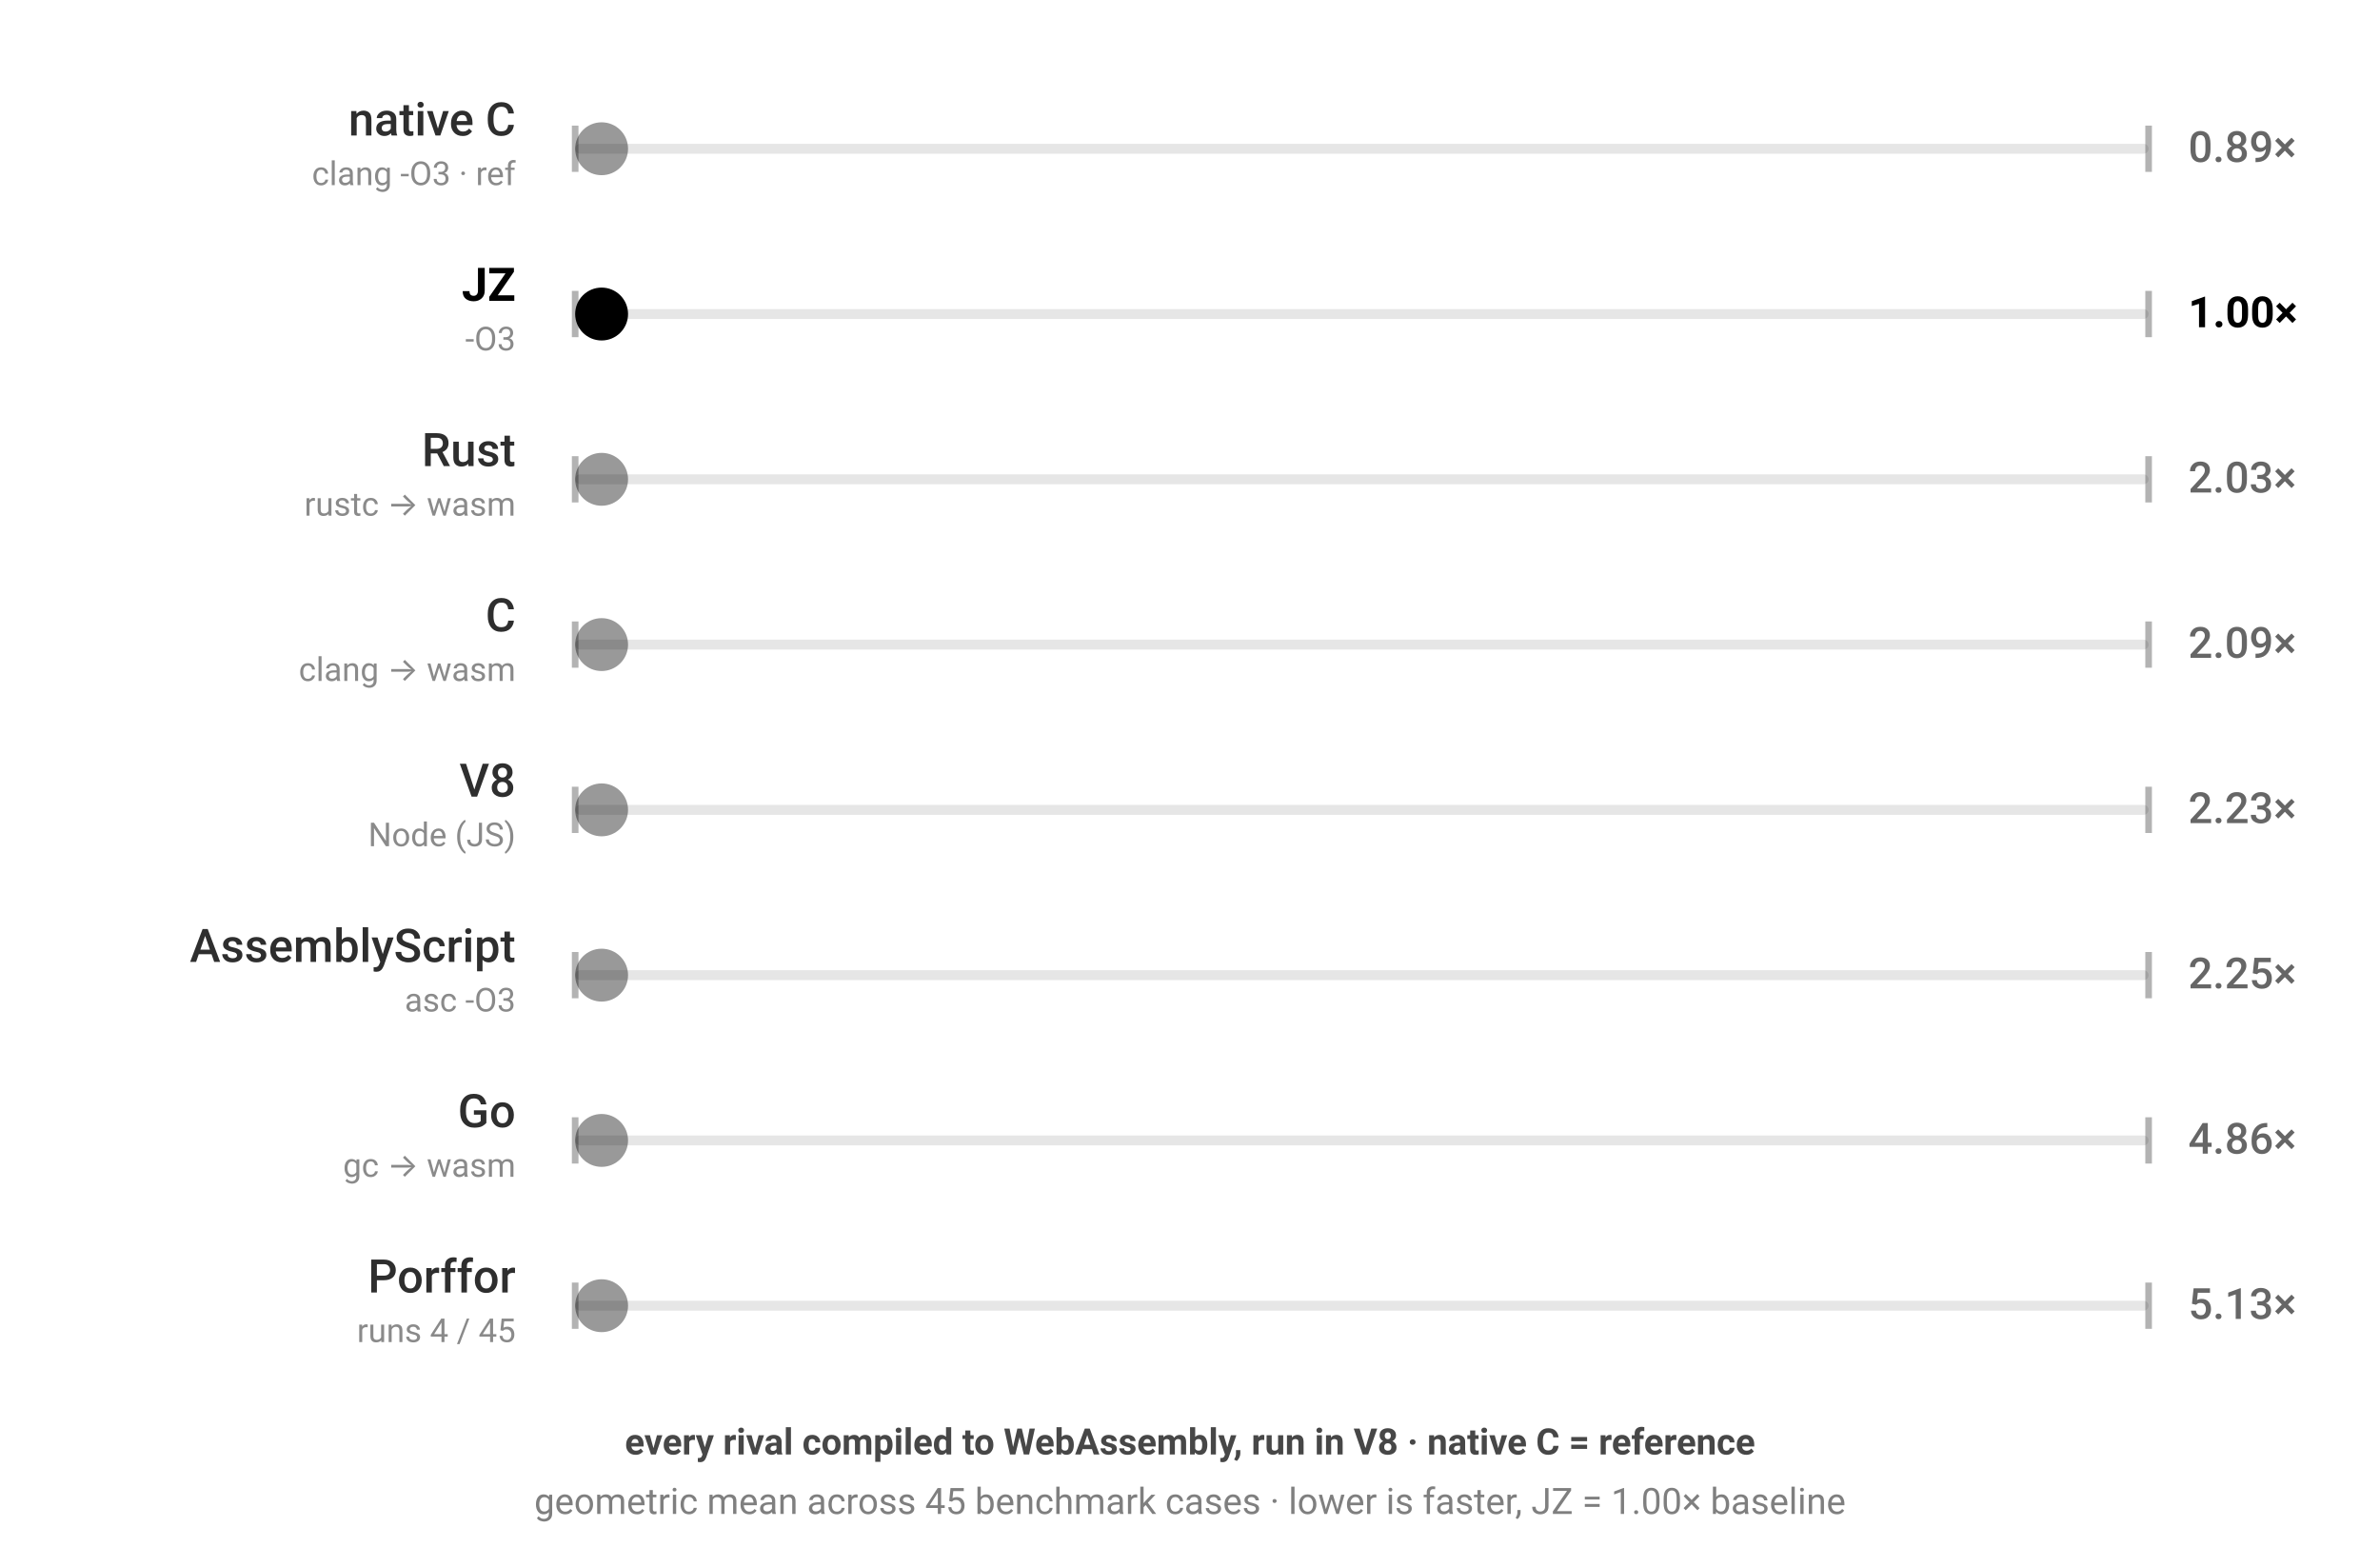
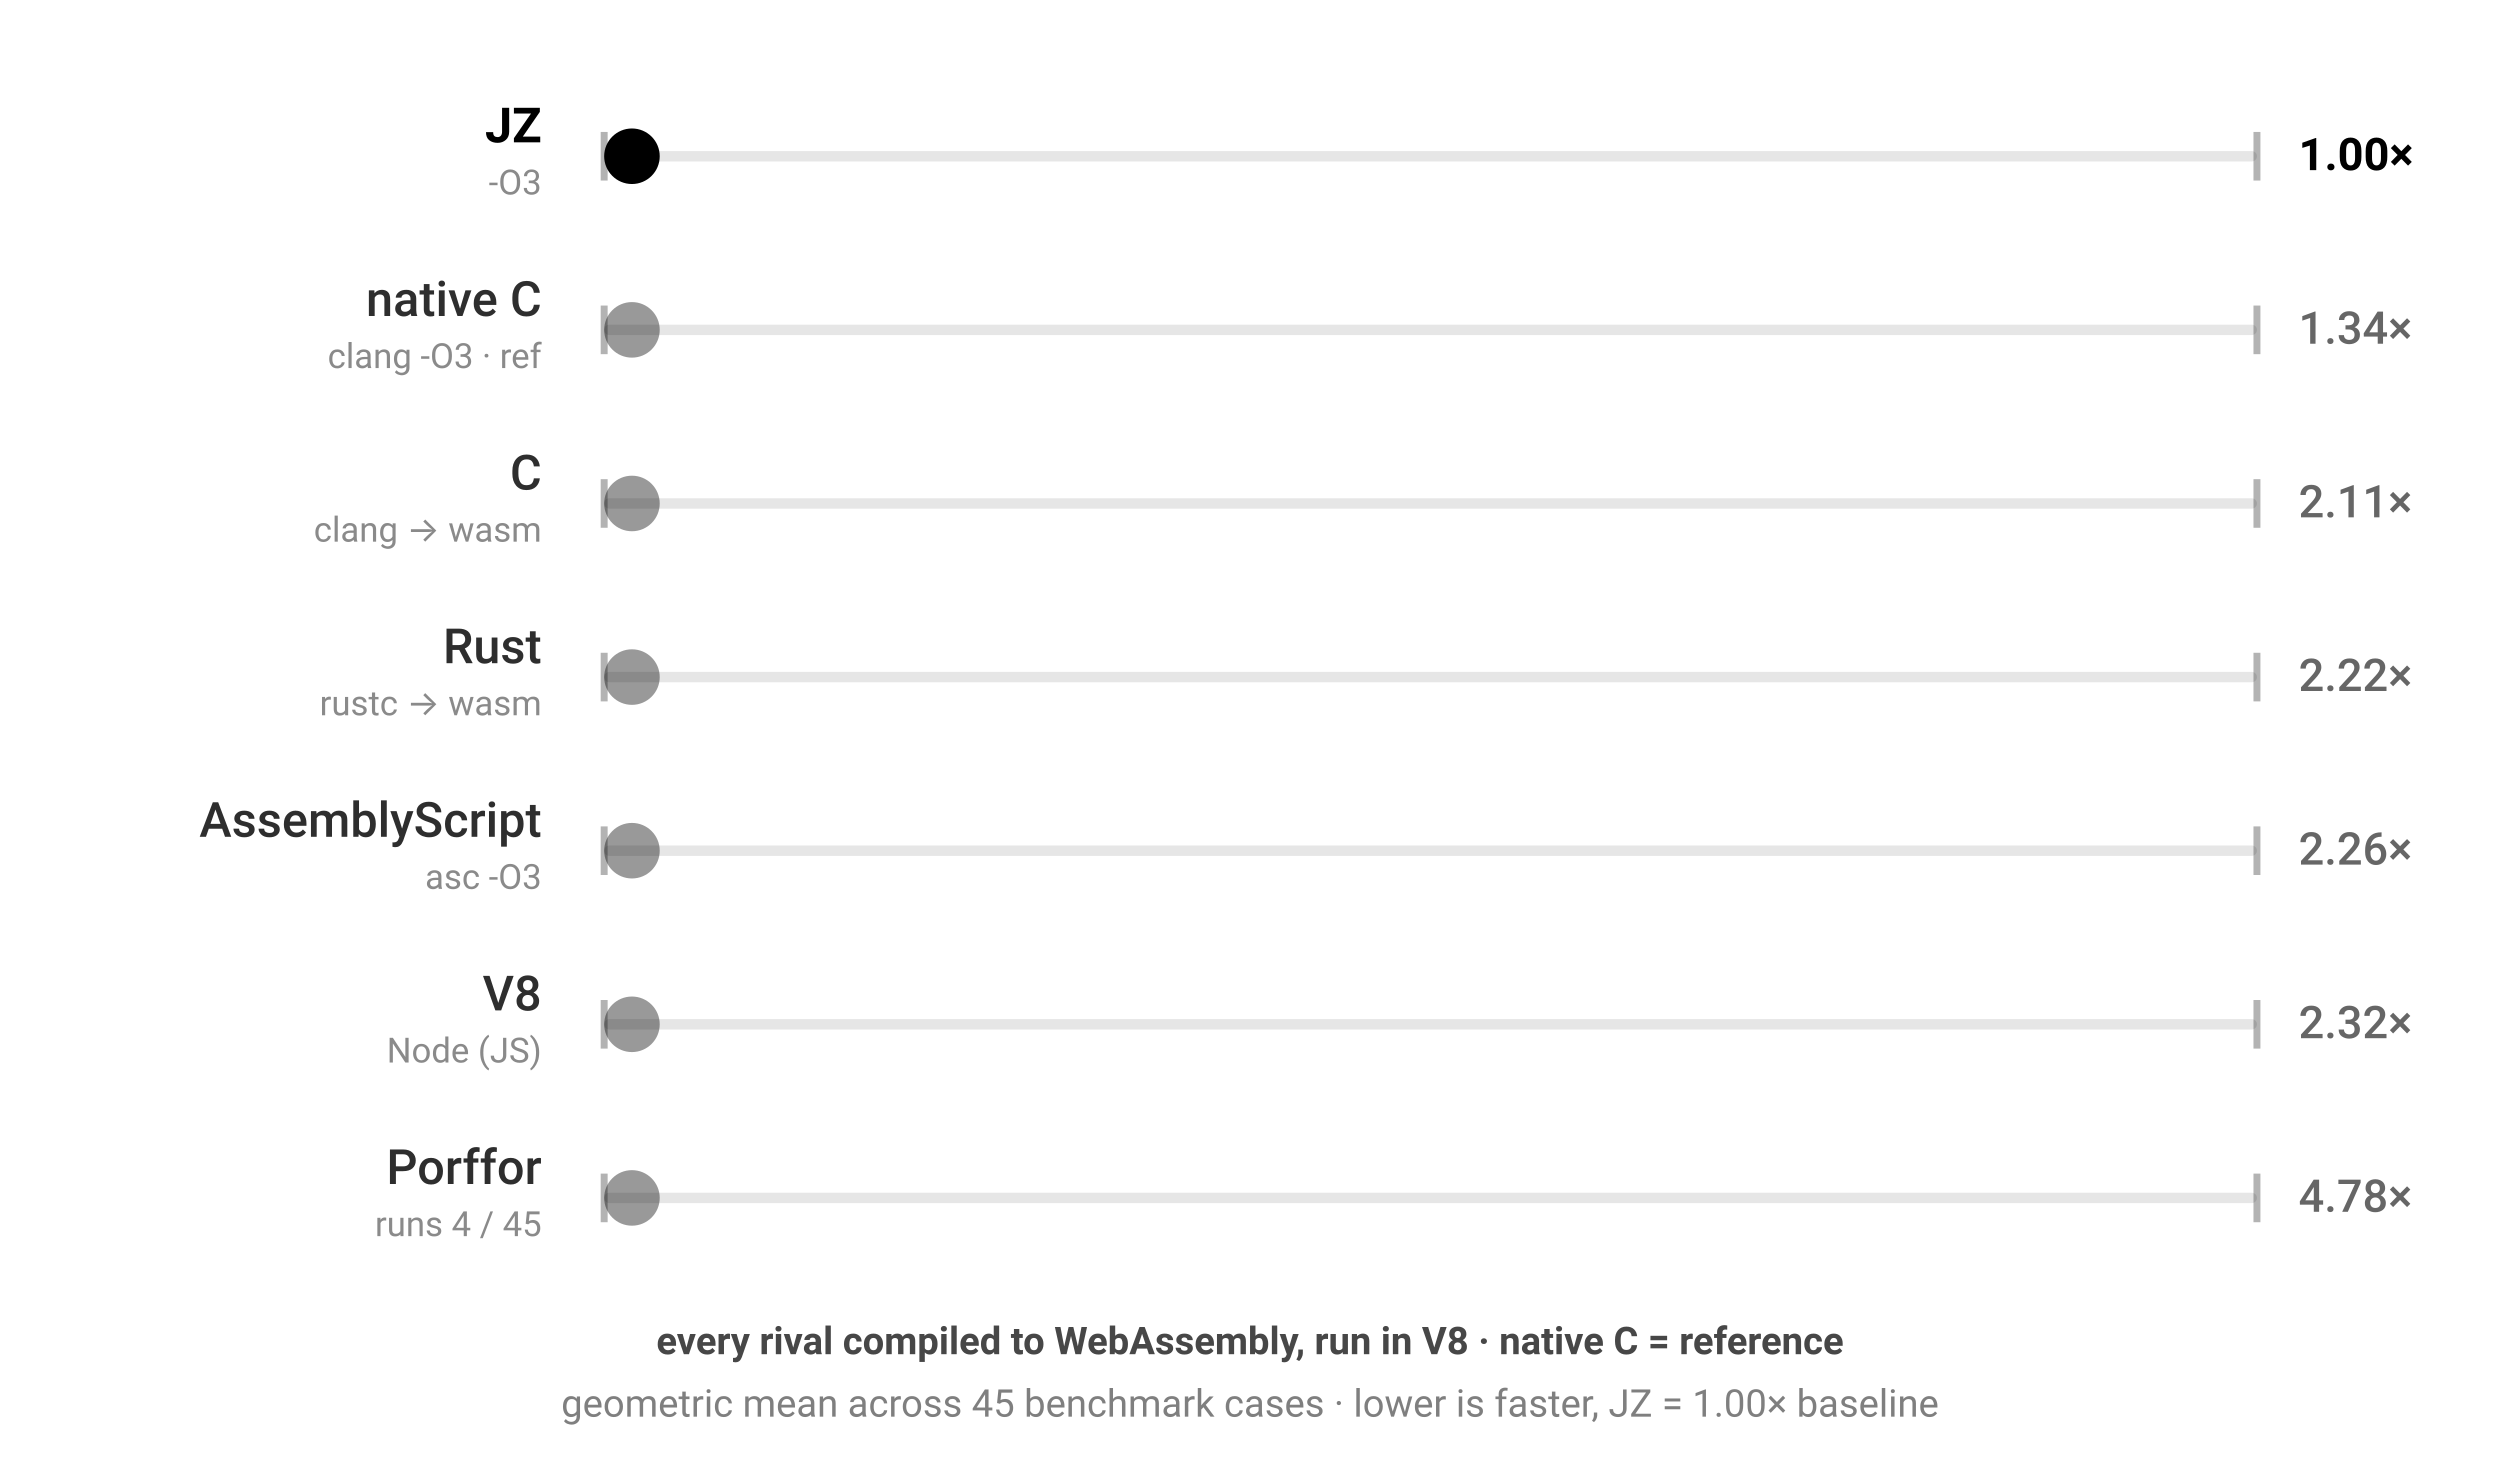
- <svg xmlns="http://www.w3.org/2000/svg" viewBox="0 0 720 474" width="720" height="474" style="color-scheme:light dark" role="img" aria-label="JZ benchmark — every rival compiled to WebAssembly, run in V8 · native C = reference; geometric mean across 45 benchmark cases · lower is faster, JZ = 1.00× baseline; each ball's speed is proportional to that engine's geometric-mean runtime across the corpus">
+ <svg xmlns="http://www.w3.org/2000/svg" viewBox="0 0 720 424" width="720" height="424" style="color-scheme:light dark" role="img" aria-label="JZ benchmark — every rival compiled to WebAssembly, run in V8 · native C = reference; geometric mean across 45 benchmark cases · lower is faster, JZ = 1.00× baseline; each ball's speed is proportional to that engine's geometric-mean runtime across the corpus">
  <g font-family="-apple-system,BlinkMacSystemFont,'Segoe UI',Roboto,sans-serif">
    <rect x="174" y="43.5" width="476" height="3" rx="1.5" fill="currentColor" fill-opacity="0.1" />
    <line x1="174" y1="38" x2="174" y2="52" stroke="currentColor" stroke-opacity="0.3" stroke-width="2" />
    <line x1="650" y1="38" x2="650" y2="52" stroke="currentColor" stroke-opacity="0.3" stroke-width="2" />
-     <text x="156" y="41" text-anchor="end" font-size="14" font-weight="500" fill="currentColor" fill-opacity="0.82">native C</text>
-     <text x="156" y="56" text-anchor="end" font-size="10" fill="currentColor" fill-opacity="0.46">clang -O3 · ref</text>
-     <text x="662" y="49" font-size="13" font-weight="500" fill="currentColor" fill-opacity="0.6">0.89×</text>
-     <circle cx="182.0" cy="45" r="8" fill="currentColor" fill-opacity="0.4">
-       <animate attributeName="cx" dur="1.431s" repeatCount="indefinite" calcMode="linear" keyTimes="0;0.5;1" values="182.0;642.0;182.0" begin="-0.00s" />
+     <text x="156" y="41" text-anchor="end" font-size="14" font-weight="700" fill="currentColor" fill-opacity="1">JZ</text>
+     <text x="156" y="56" text-anchor="end" font-size="10" fill="currentColor" fill-opacity="0.46">-O3</text>
+     <text x="662" y="49" font-size="13" font-weight="700" fill="currentColor" fill-opacity="1">1.00×</text>
+     <circle cx="182.0" cy="45" r="8" fill="currentColor" fill-opacity="1">
+       <animate attributeName="cx" dur="1.6s" repeatCount="indefinite" calcMode="linear" keyTimes="0;0.5;1" values="182.0;642.0;182.0" begin="-0.00s" />
    </circle>
  </g>
  <g font-family="-apple-system,BlinkMacSystemFont,'Segoe UI',Roboto,sans-serif">
    <rect x="174" y="93.5" width="476" height="3" rx="1.5" fill="currentColor" fill-opacity="0.1" />
    <line x1="174" y1="88" x2="174" y2="102" stroke="currentColor" stroke-opacity="0.3" stroke-width="2" />
    <line x1="650" y1="88" x2="650" y2="102" stroke="currentColor" stroke-opacity="0.3" stroke-width="2" />
-     <text x="156" y="91" text-anchor="end" font-size="14" font-weight="700" fill="currentColor" fill-opacity="1">JZ</text>
-     <text x="156" y="106" text-anchor="end" font-size="10" fill="currentColor" fill-opacity="0.46">-O3</text>
-     <text x="662" y="99" font-size="13" font-weight="700" fill="currentColor" fill-opacity="1">1.00×</text>
-     <circle cx="182.0" cy="95" r="8" fill="currentColor" fill-opacity="1">
-       <animate attributeName="cx" dur="1.6s" repeatCount="indefinite" calcMode="linear" keyTimes="0;0.5;1" values="182.0;642.0;182.0" begin="-0.41s" />
+     <text x="156" y="91" text-anchor="end" font-size="14" font-weight="500" fill="currentColor" fill-opacity="0.82">native C</text>
+     <text x="156" y="106" text-anchor="end" font-size="10" fill="currentColor" fill-opacity="0.46">clang -O3 · ref</text>
+     <text x="662" y="99" font-size="13" font-weight="500" fill="currentColor" fill-opacity="0.6">1.34×</text>
+     <circle cx="182.0" cy="95" r="8" fill="currentColor" fill-opacity="0.4">
+       <animate attributeName="cx" dur="2.149s" repeatCount="indefinite" calcMode="linear" keyTimes="0;0.5;1" values="182.0;642.0;182.0" begin="-0.41s" />
    </circle>
  </g>
  <g font-family="-apple-system,BlinkMacSystemFont,'Segoe UI',Roboto,sans-serif">
    <rect x="174" y="143.5" width="476" height="3" rx="1.5" fill="currentColor" fill-opacity="0.1" />
    <line x1="174" y1="138" x2="174" y2="152" stroke="currentColor" stroke-opacity="0.3" stroke-width="2" />
    <line x1="650" y1="138" x2="650" y2="152" stroke="currentColor" stroke-opacity="0.3" stroke-width="2" />
-     <text x="156" y="141" text-anchor="end" font-size="14" font-weight="500" fill="currentColor" fill-opacity="0.82">Rust</text>
-     <text x="156" y="156" text-anchor="end" font-size="10" fill="currentColor" fill-opacity="0.46">rustc → wasm</text>
-     <text x="662" y="149" font-size="13" font-weight="500" fill="currentColor" fill-opacity="0.6">2.03×</text>
+     <text x="156" y="141" text-anchor="end" font-size="14" font-weight="500" fill="currentColor" fill-opacity="0.82">C</text>
+     <text x="156" y="156" text-anchor="end" font-size="10" fill="currentColor" fill-opacity="0.46">clang → wasm</text>
+     <text x="662" y="149" font-size="13" font-weight="500" fill="currentColor" fill-opacity="0.6">2.11×</text>
    <circle cx="182.0" cy="145" r="8" fill="currentColor" fill-opacity="0.4">
-       <animate attributeName="cx" dur="3.247s" repeatCount="indefinite" calcMode="linear" keyTimes="0;0.5;1" values="182.0;642.0;182.0" begin="-0.82s" />
+       <animate attributeName="cx" dur="3.374s" repeatCount="indefinite" calcMode="linear" keyTimes="0;0.5;1" values="182.0;642.0;182.0" begin="-0.82s" />
    </circle>
  </g>
  <g font-family="-apple-system,BlinkMacSystemFont,'Segoe UI',Roboto,sans-serif">
    <rect x="174" y="193.5" width="476" height="3" rx="1.5" fill="currentColor" fill-opacity="0.1" />
    <line x1="174" y1="188" x2="174" y2="202" stroke="currentColor" stroke-opacity="0.3" stroke-width="2" />
    <line x1="650" y1="188" x2="650" y2="202" stroke="currentColor" stroke-opacity="0.3" stroke-width="2" />
-     <text x="156" y="191" text-anchor="end" font-size="14" font-weight="500" fill="currentColor" fill-opacity="0.82">C</text>
-     <text x="156" y="206" text-anchor="end" font-size="10" fill="currentColor" fill-opacity="0.46">clang → wasm</text>
-     <text x="662" y="199" font-size="13" font-weight="500" fill="currentColor" fill-opacity="0.6">2.09×</text>
+     <text x="156" y="191" text-anchor="end" font-size="14" font-weight="500" fill="currentColor" fill-opacity="0.82">Rust</text>
+     <text x="156" y="206" text-anchor="end" font-size="10" fill="currentColor" fill-opacity="0.46">rustc → wasm</text>
+     <text x="662" y="199" font-size="13" font-weight="500" fill="currentColor" fill-opacity="0.6">2.22×</text>
    <circle cx="182.0" cy="195" r="8" fill="currentColor" fill-opacity="0.4">
-       <animate attributeName="cx" dur="3.344s" repeatCount="indefinite" calcMode="linear" keyTimes="0;0.5;1" values="182.0;642.0;182.0" begin="-1.23s" />
+       <animate attributeName="cx" dur="3.56s" repeatCount="indefinite" calcMode="linear" keyTimes="0;0.5;1" values="182.0;642.0;182.0" begin="-1.23s" />
    </circle>
  </g>
  <g font-family="-apple-system,BlinkMacSystemFont,'Segoe UI',Roboto,sans-serif">
    <rect x="174" y="243.5" width="476" height="3" rx="1.5" fill="currentColor" fill-opacity="0.1" />
    <line x1="174" y1="238" x2="174" y2="252" stroke="currentColor" stroke-opacity="0.3" stroke-width="2" />
    <line x1="650" y1="238" x2="650" y2="252" stroke="currentColor" stroke-opacity="0.3" stroke-width="2" />
-     <text x="156" y="241" text-anchor="end" font-size="14" font-weight="500" fill="currentColor" fill-opacity="0.82">V8</text>
-     <text x="156" y="256" text-anchor="end" font-size="10" fill="currentColor" fill-opacity="0.46">Node (JS)</text>
-     <text x="662" y="249" font-size="13" font-weight="500" fill="currentColor" fill-opacity="0.6">2.23×</text>
+     <text x="156" y="241" text-anchor="end" font-size="14" font-weight="500" fill="currentColor" fill-opacity="0.82">AssemblyScript</text>
+     <text x="156" y="256" text-anchor="end" font-size="10" fill="currentColor" fill-opacity="0.46">asc -O3</text>
+     <text x="662" y="249" font-size="13" font-weight="500" fill="currentColor" fill-opacity="0.6">2.26×</text>
    <circle cx="182.0" cy="245" r="8" fill="currentColor" fill-opacity="0.4">
-       <animate attributeName="cx" dur="3.574s" repeatCount="indefinite" calcMode="linear" keyTimes="0;0.5;1" values="182.0;642.0;182.0" begin="-1.64s" />
+       <animate attributeName="cx" dur="3.618s" repeatCount="indefinite" calcMode="linear" keyTimes="0;0.5;1" values="182.0;642.0;182.0" begin="-1.64s" />
    </circle>
  </g>
  <g font-family="-apple-system,BlinkMacSystemFont,'Segoe UI',Roboto,sans-serif">
    <rect x="174" y="293.5" width="476" height="3" rx="1.5" fill="currentColor" fill-opacity="0.1" />
    <line x1="174" y1="288" x2="174" y2="302" stroke="currentColor" stroke-opacity="0.3" stroke-width="2" />
    <line x1="650" y1="288" x2="650" y2="302" stroke="currentColor" stroke-opacity="0.3" stroke-width="2" />
-     <text x="156" y="291" text-anchor="end" font-size="14" font-weight="500" fill="currentColor" fill-opacity="0.82">AssemblyScript</text>
-     <text x="156" y="306" text-anchor="end" font-size="10" fill="currentColor" fill-opacity="0.46">asc -O3</text>
-     <text x="662" y="299" font-size="13" font-weight="500" fill="currentColor" fill-opacity="0.6">2.25×</text>
+     <text x="156" y="291" text-anchor="end" font-size="14" font-weight="500" fill="currentColor" fill-opacity="0.82">V8</text>
+     <text x="156" y="306" text-anchor="end" font-size="10" fill="currentColor" fill-opacity="0.46">Node (JS)</text>
+     <text x="662" y="299" font-size="13" font-weight="500" fill="currentColor" fill-opacity="0.6">2.32×</text>
    <circle cx="182.0" cy="295" r="8" fill="currentColor" fill-opacity="0.4">
-       <animate attributeName="cx" dur="3.604s" repeatCount="indefinite" calcMode="linear" keyTimes="0;0.5;1" values="182.0;642.0;182.0" begin="-2.05s" />
+       <animate attributeName="cx" dur="3.706s" repeatCount="indefinite" calcMode="linear" keyTimes="0;0.5;1" values="182.0;642.0;182.0" begin="-2.05s" />
    </circle>
  </g>
  <g font-family="-apple-system,BlinkMacSystemFont,'Segoe UI',Roboto,sans-serif">
    <rect x="174" y="343.5" width="476" height="3" rx="1.5" fill="currentColor" fill-opacity="0.1" />
    <line x1="174" y1="338" x2="174" y2="352" stroke="currentColor" stroke-opacity="0.3" stroke-width="2" />
    <line x1="650" y1="338" x2="650" y2="352" stroke="currentColor" stroke-opacity="0.3" stroke-width="2" />
-     <text x="156" y="341" text-anchor="end" font-size="14" font-weight="500" fill="currentColor" fill-opacity="0.82">Go</text>
-     <text x="156" y="356" text-anchor="end" font-size="10" fill="currentColor" fill-opacity="0.46">gc → wasm</text>
-     <text x="662" y="349" font-size="13" font-weight="500" fill="currentColor" fill-opacity="0.6">4.86×</text>
+     <text x="156" y="341" text-anchor="end" font-size="14" font-weight="500" fill="currentColor" fill-opacity="0.82">Porffor</text>
+     <text x="156" y="356" text-anchor="end" font-size="10" fill="currentColor" fill-opacity="0.46">runs 4 / 45</text>
+     <text x="662" y="349" font-size="13" font-weight="500" fill="currentColor" fill-opacity="0.6">4.78×</text>
    <circle cx="182.0" cy="345" r="8" fill="currentColor" fill-opacity="0.4">
-       <animate attributeName="cx" dur="7.774s" repeatCount="indefinite" calcMode="linear" keyTimes="0;0.5;1" values="182.0;642.0;182.0" begin="-2.46s" />
+       <animate attributeName="cx" dur="7.644s" repeatCount="indefinite" calcMode="linear" keyTimes="0;0.5;1" values="182.0;642.0;182.0" begin="-2.46s" />
    </circle>
  </g>
-   <g font-family="-apple-system,BlinkMacSystemFont,'Segoe UI',Roboto,sans-serif">
-     <rect x="174" y="393.5" width="476" height="3" rx="1.5" fill="currentColor" fill-opacity="0.1" />
-     <line x1="174" y1="388" x2="174" y2="402" stroke="currentColor" stroke-opacity="0.3" stroke-width="2" />
-     <line x1="650" y1="388" x2="650" y2="402" stroke="currentColor" stroke-opacity="0.3" stroke-width="2" />
-     <text x="156" y="391" text-anchor="end" font-size="14" font-weight="500" fill="currentColor" fill-opacity="0.82">Porffor</text>
-     <text x="156" y="406" text-anchor="end" font-size="10" fill="currentColor" fill-opacity="0.46">runs 4 / 45</text>
-     <text x="662" y="399" font-size="13" font-weight="500" fill="currentColor" fill-opacity="0.6">5.13×</text>
-     <circle cx="182.0" cy="395" r="8" fill="currentColor" fill-opacity="0.4">
-       <animate attributeName="cx" dur="8.206s" repeatCount="indefinite" calcMode="linear" keyTimes="0;0.5;1" values="182.0;642.0;182.0" begin="-2.87s" />
-     </circle>
-   </g>
-   <text x="360" y="440" text-anchor="middle" font-family="-apple-system,BlinkMacSystemFont,'Segoe UI',Roboto,sans-serif" font-size="11" font-weight="600" fill="currentColor" fill-opacity="0.72">every rival compiled to WebAssembly, run in V8 · native C = reference</text>
-   <text x="360" y="458" text-anchor="middle" font-family="-apple-system,BlinkMacSystemFont,'Segoe UI',Roboto,sans-serif" font-size="11" fill="currentColor" fill-opacity="0.5">geometric mean across 45 benchmark cases · lower is faster, JZ = 1.00× baseline</text>
+   <text x="360" y="390" text-anchor="middle" font-family="-apple-system,BlinkMacSystemFont,'Segoe UI',Roboto,sans-serif" font-size="11" font-weight="600" fill="currentColor" fill-opacity="0.72">every rival compiled to WebAssembly, run in V8 · native C = reference</text>
+   <text x="360" y="408" text-anchor="middle" font-family="-apple-system,BlinkMacSystemFont,'Segoe UI',Roboto,sans-serif" font-size="11" fill="currentColor" fill-opacity="0.5">geometric mean across 45 benchmark cases · lower is faster, JZ = 1.00× baseline</text>
</svg>
